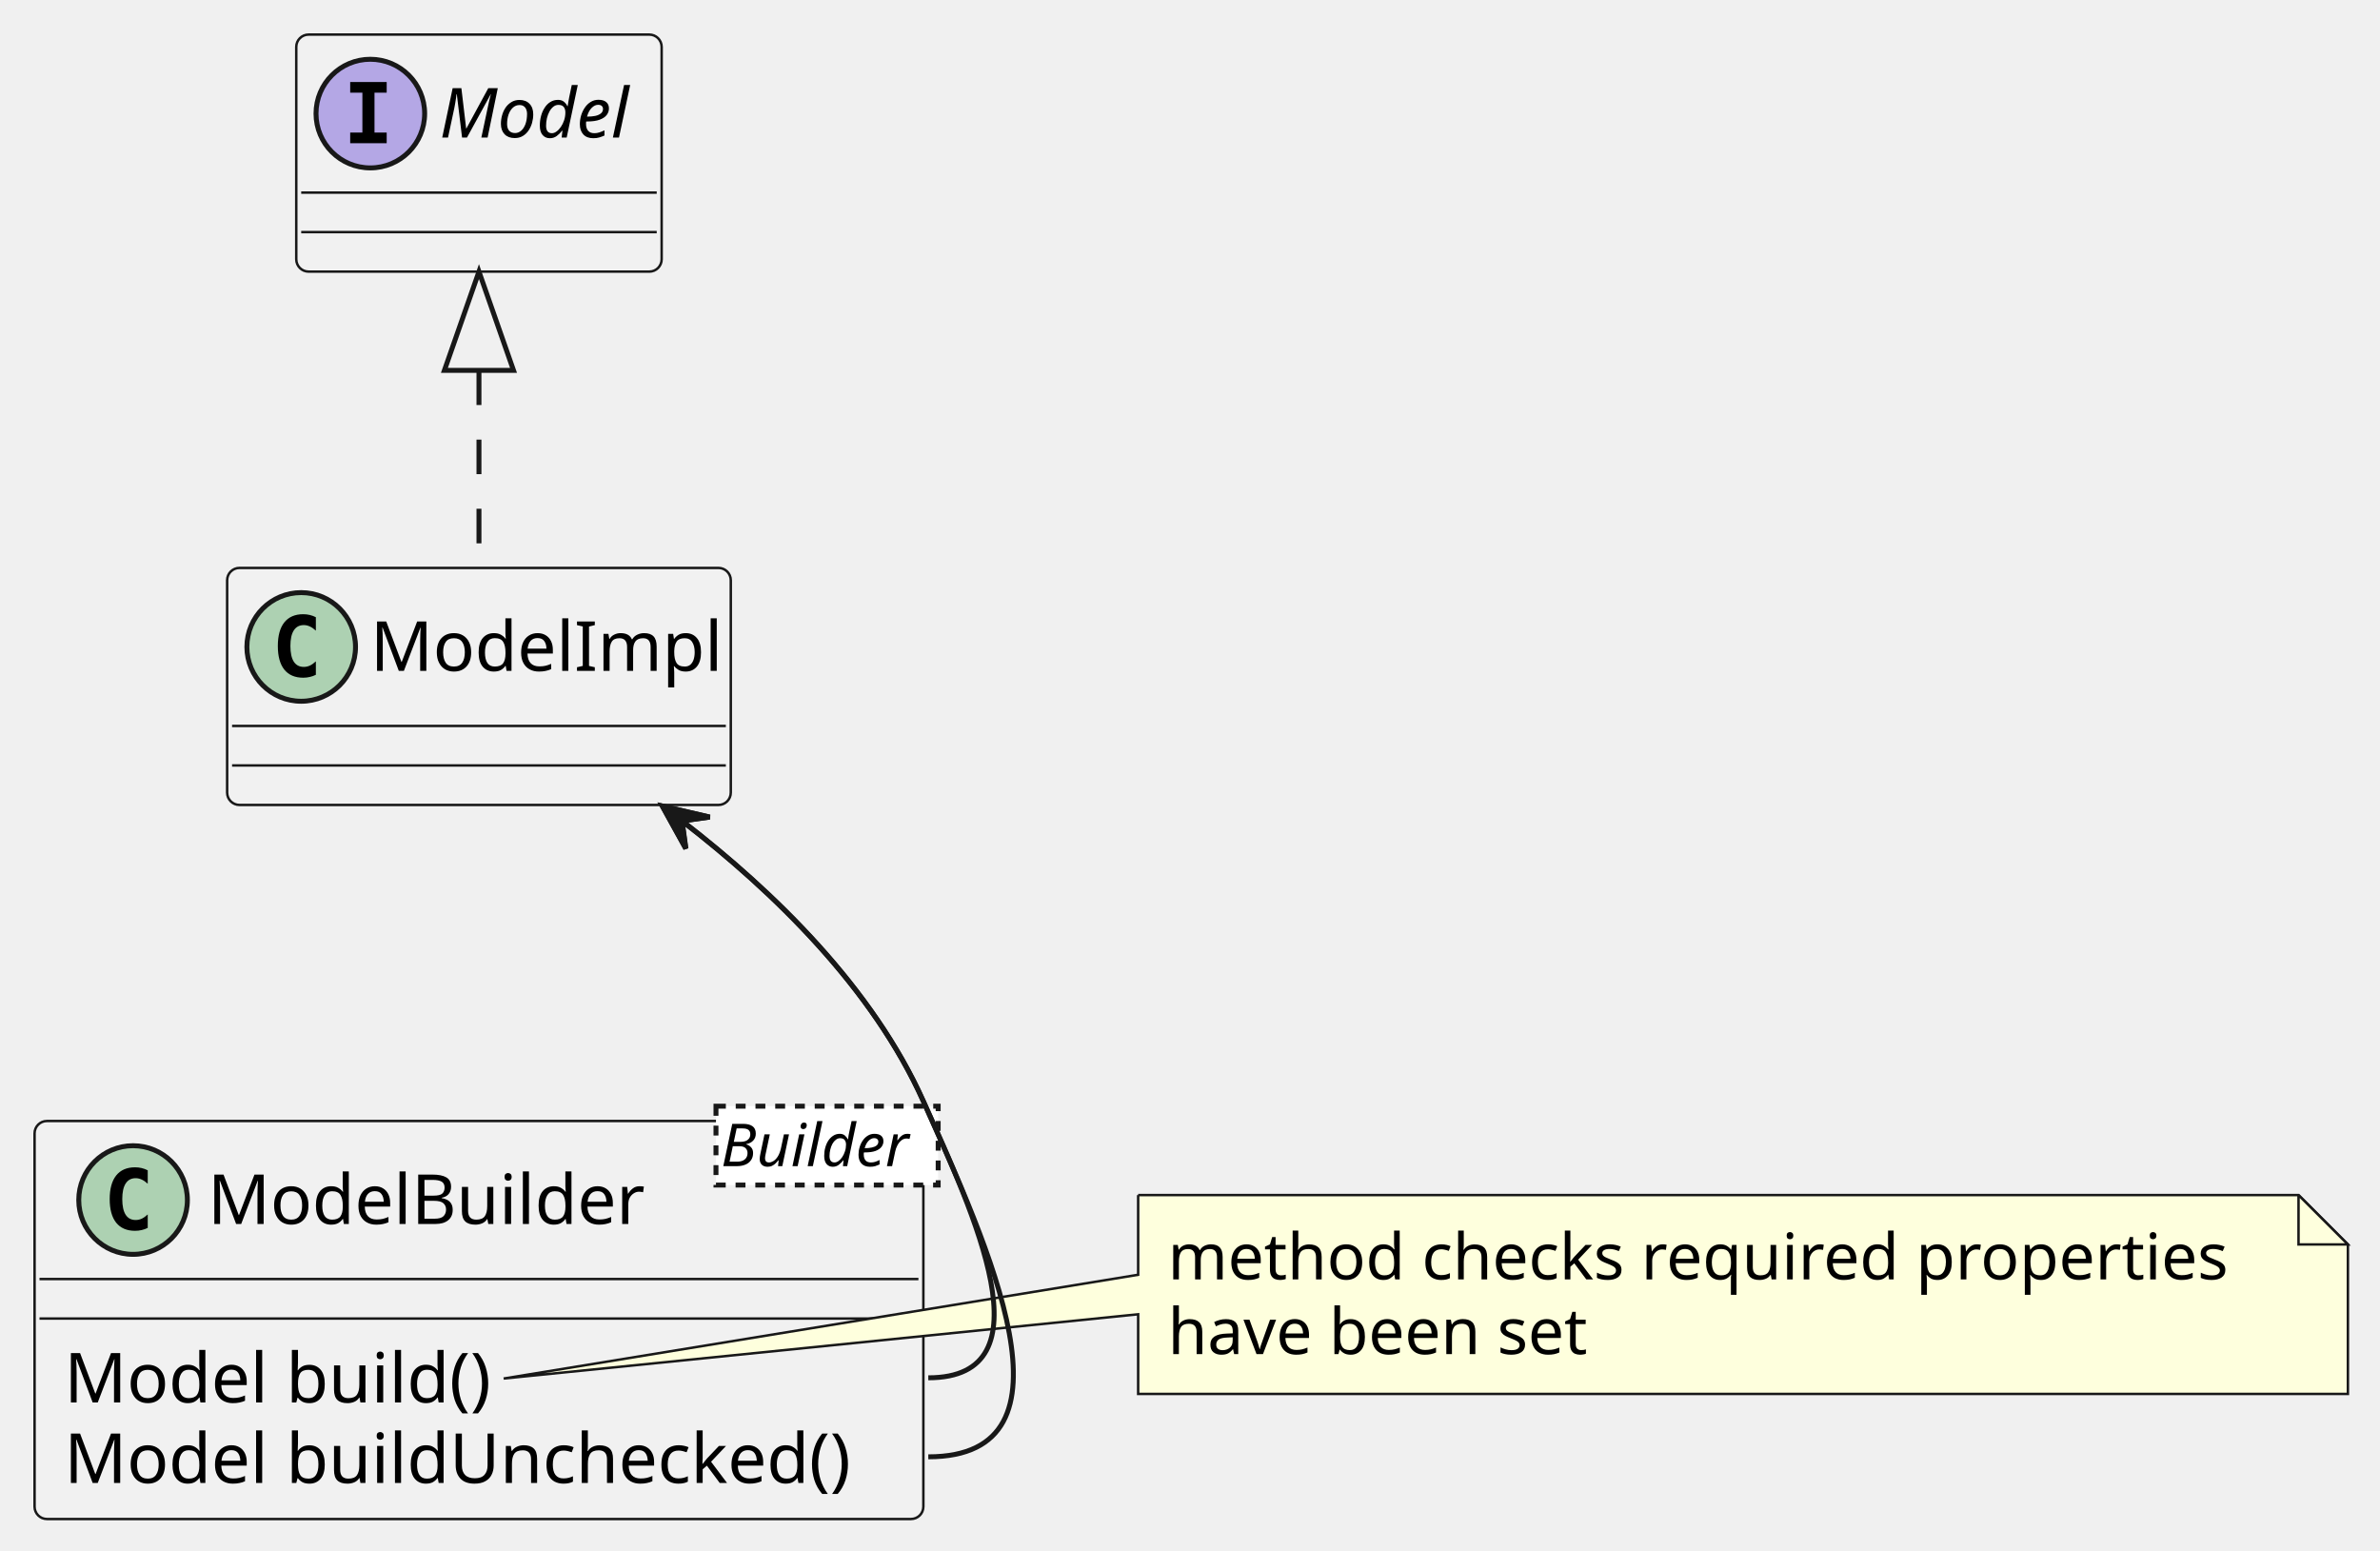
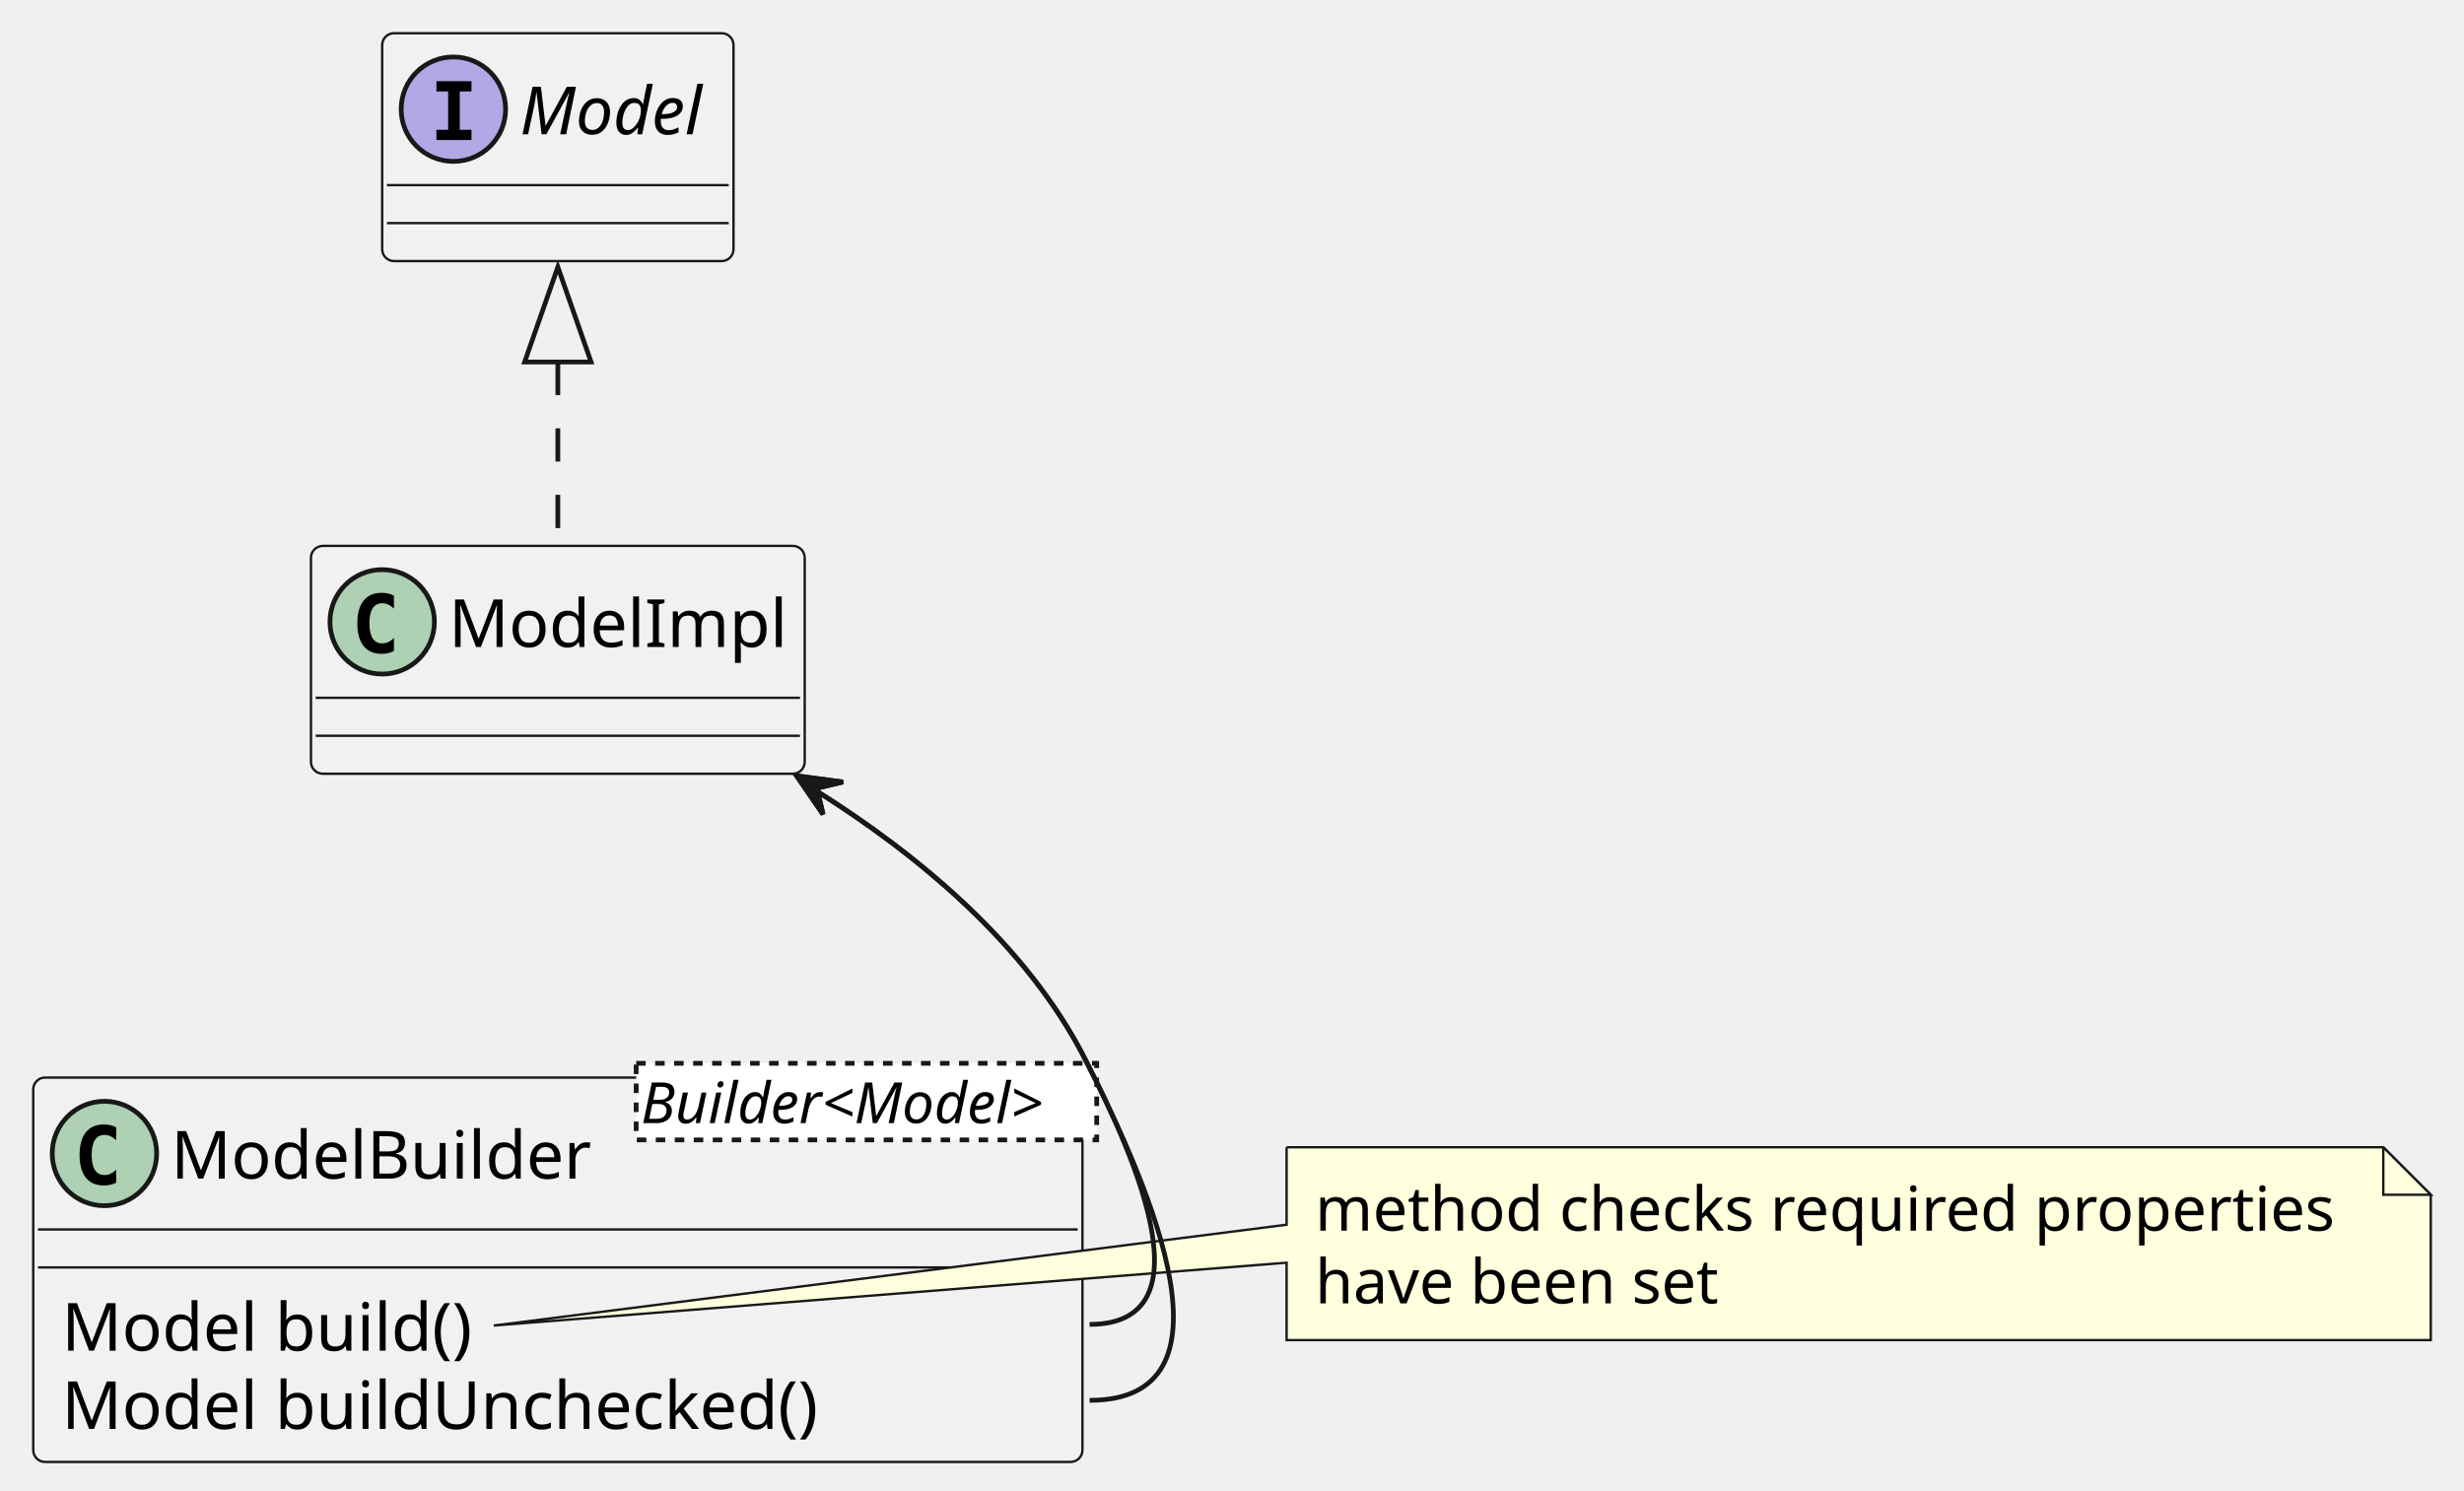
- <svg xmlns="http://www.w3.org/2000/svg" contentStyleType="text/css" height="314px" preserveAspectRatio="none" style="width:482px;height:314px;background:#FFFFFF;" version="1.1" viewBox="0 0 482 314" width="482px" zoomAndPan="magnify">
+ <svg xmlns="http://www.w3.org/2000/svg" contentStyleType="text/css" height="314px" preserveAspectRatio="none" style="width:519px;height:314px;background:#FFFFFF;" version="1.1" viewBox="0 0 519 314" width="519px" zoomAndPan="magnify">
  <defs />
  <g>
    <g id="elem_Model">
-       <rect codeLine="1" fill="#F1F1F1" height="48" id="Model" rx="2.5" ry="2.5" style="stroke:#181818;stroke-width:0.5;" width="74" x="60" y="7" />
-       <ellipse cx="75" cy="23" fill="#B4A7E5" rx="11" ry="11" style="stroke:#181818;stroke-width:1.0;" />
-       <path d="M70.922,18.766 L70.922,16.609 L78.312,16.609 L78.312,18.766 L75.844,18.766 L75.844,26.844 L78.312,26.844 L78.312,29 L70.922,29 L70.922,26.844 L73.391,26.844 L73.391,18.766 L70.922,18.766 Z " fill="#000000" />
-       <text fill="#000000" font-family="sans-serif" font-size="14" font-style="italic" lengthAdjust="spacing" textLength="42" x="89" y="27.847">Model</text>
-       <line style="stroke:#181818;stroke-width:0.5;" x1="61" x2="133" y1="39" y2="39" />
-       <line style="stroke:#181818;stroke-width:0.5;" x1="61" x2="133" y1="47" y2="47" />
+       <rect codeLine="1" fill="#F1F1F1" height="48" id="Model" rx="2.5" ry="2.5" style="stroke:#181818;stroke-width:0.5;" width="74" x="80.5" y="7" />
+       <ellipse cx="95.5" cy="23" fill="#B4A7E5" rx="11" ry="11" style="stroke:#181818;stroke-width:1.0;" />
+       <path d="M91.928,19.265 L91.928,17.107 L99.307,17.107 L99.307,19.265 L96.842,19.265 L96.842,27.342 L99.307,27.342 L99.307,29.5 L91.928,29.5 L91.928,27.342 L94.393,27.342 L94.393,19.265 Z " fill="#000000" />
+       <text fill="#000000" font-family="sans-serif" font-size="14" font-style="italic" lengthAdjust="spacing" textLength="42" x="109.5" y="28.291">Model</text>
+       <line style="stroke:#181818;stroke-width:0.5;" x1="81.5" x2="153.5" y1="39" y2="39" />
+       <line style="stroke:#181818;stroke-width:0.5;" x1="81.5" x2="153.5" y1="47" y2="47" />
    </g>
    <g id="elem_ModelImpl">
-       <rect codeLine="2" fill="#F1F1F1" height="48" id="ModelImpl" rx="2.5" ry="2.5" style="stroke:#181818;stroke-width:0.5;" width="102" x="46" y="115" />
-       <ellipse cx="61" cy="131" fill="#ADD1B2" rx="11" ry="11" style="stroke:#181818;stroke-width:1.0;" />
-       <path d="M63.969,136.641 Q63.391,136.938 62.75,137.078 Q62.109,137.234 61.406,137.234 Q58.906,137.234 57.578,135.594 Q56.266,133.938 56.266,130.812 Q56.266,127.688 57.578,126.031 Q58.906,124.375 61.406,124.375 Q62.109,124.375 62.75,124.531 Q63.406,124.688 63.969,124.984 L63.969,127.703 Q63.344,127.125 62.75,126.859 Q62.156,126.578 61.531,126.578 Q60.188,126.578 59.5,127.656 Q58.812,128.719 58.812,130.812 Q58.812,132.906 59.5,133.984 Q60.188,135.047 61.531,135.047 Q62.156,135.047 62.75,134.781 Q63.344,134.5 63.969,133.922 L63.969,136.641 Z " fill="#000000" />
-       <text fill="#000000" font-family="sans-serif" font-size="14" lengthAdjust="spacing" textLength="70" x="75" y="135.847">ModelImpl</text>
-       <line style="stroke:#181818;stroke-width:0.5;" x1="47" x2="147" y1="147" y2="147" />
-       <line style="stroke:#181818;stroke-width:0.5;" x1="47" x2="147" y1="155" y2="155" />
+       <rect codeLine="2" fill="#F1F1F1" height="48" id="ModelImpl" rx="2.5" ry="2.5" style="stroke:#181818;stroke-width:0.5;" width="104" x="65.5" y="115" />
+       <ellipse cx="80.5" cy="131" fill="#ADD1B2" rx="11" ry="11" style="stroke:#181818;stroke-width:1.0;" />
+       <path d="M82.973,137.143 Q82.392,137.442 81.753,137.591 Q81.114,137.741 80.408,137.741 Q77.901,137.741 76.582,136.089 Q75.262,134.437 75.262,131.316 Q75.262,128.186 76.582,126.535 Q77.901,124.883 80.408,124.883 Q81.114,124.883 81.761,125.032 Q82.409,125.182 82.973,125.481 L82.973,128.203 Q82.342,127.622 81.749,127.352 Q81.155,127.082 80.524,127.082 Q79.18,127.082 78.495,128.149 Q77.81,129.216 77.81,131.316 Q77.81,133.408 78.495,134.474 Q79.18,135.541 80.524,135.541 Q81.155,135.541 81.749,135.271 Q82.342,135.001 82.973,134.42 Z " fill="#000000" />
+       <text fill="#000000" font-family="sans-serif" font-size="14" lengthAdjust="spacing" textLength="72" x="94.5" y="136.291">ModelImpl</text>
+       <line style="stroke:#181818;stroke-width:0.5;" x1="66.5" x2="168.5" y1="147" y2="147" />
+       <line style="stroke:#181818;stroke-width:0.5;" x1="66.5" x2="168.5" y1="155" y2="155" />
    </g>
    <g id="elem_ModelBuilder">
-       <rect codeLine="3" fill="#F1F1F1" height="80.594" id="ModelBuilder" rx="2.5" ry="2.5" style="stroke:#181818;stroke-width:0.5;" width="180" x="7" y="227" />
-       <ellipse cx="26.95" cy="243" fill="#ADD1B2" rx="11" ry="11" style="stroke:#181818;stroke-width:1.0;" />
-       <path d="M29.919,248.641 Q29.341,248.938 28.7,249.078 Q28.059,249.234 27.356,249.234 Q24.856,249.234 23.528,247.594 Q22.216,245.938 22.216,242.812 Q22.216,239.688 23.528,238.031 Q24.856,236.375 27.356,236.375 Q28.059,236.375 28.7,236.531 Q29.356,236.688 29.919,236.984 L29.919,239.703 Q29.294,239.125 28.7,238.859 Q28.106,238.578 27.481,238.578 Q26.137,238.578 25.45,239.656 Q24.762,240.719 24.762,242.812 Q24.762,244.906 25.45,245.984 Q26.137,247.047 27.481,247.047 Q28.106,247.047 28.7,246.781 Q29.294,246.5 29.919,245.922 L29.919,248.641 Z " fill="#000000" />
-       <text fill="#000000" font-family="sans-serif" font-size="14" lengthAdjust="spacing" textLength="90" x="42.05" y="247.847">ModelBuilder</text>
-       <rect fill="#FFFFFF" height="15.969" style="stroke:#181818;stroke-width:1.0;stroke-dasharray:2.0,2.0;" width="45" x="145" y="224" />
-       <text fill="#000000" font-family="sans-serif" font-size="12" font-style="italic" lengthAdjust="spacing" textLength="43" x="146" y="236.139">Builder</text>
-       <line style="stroke:#181818;stroke-width:0.5;" x1="8" x2="186" y1="259" y2="259" />
-       <line style="stroke:#181818;stroke-width:0.5;" x1="8" x2="186" y1="267" y2="267" />
-       <text fill="#000000" font-family="sans-serif" font-size="14" lengthAdjust="spacing" textLength="89" x="13" y="283.995">Model build()</text>
-       <text fill="#000000" font-family="sans-serif" font-size="14" lengthAdjust="spacing" textLength="168" x="13" y="300.292">Model buildUnchecked()</text>
+       <rect codeLine="3" fill="#F1F1F1" height="80.977" id="ModelBuilder" rx="2.5" ry="2.5" style="stroke:#181818;stroke-width:0.5;" width="221" x="7" y="227" />
+       <ellipse cx="22" cy="243" fill="#ADD1B2" rx="11" ry="11" style="stroke:#181818;stroke-width:1.0;" />
+       <path d="M24.473,249.143 Q23.892,249.442 23.253,249.591 Q22.614,249.741 21.908,249.741 Q19.401,249.741 18.081,248.089 Q16.762,246.437 16.762,243.316 Q16.762,240.186 18.081,238.535 Q19.401,236.883 21.908,236.883 Q22.614,236.883 23.261,237.032 Q23.909,237.182 24.473,237.481 L24.473,240.203 Q23.842,239.622 23.249,239.352 Q22.655,239.083 22.024,239.083 Q20.68,239.083 19.995,240.149 Q19.31,241.216 19.31,243.316 Q19.31,245.408 19.995,246.474 Q20.68,247.541 22.024,247.541 Q22.655,247.541 23.249,247.271 Q23.842,247.001 24.473,246.42 Z " fill="#000000" />
+       <text fill="#000000" font-family="sans-serif" font-size="14" lengthAdjust="spacing" textLength="90" x="36" y="248.291">ModelBuilder</text>
+       <rect fill="#FFFFFF" height="16.133" style="stroke:#181818;stroke-width:1.0;stroke-dasharray:2.0,2.0;" width="97" x="134" y="224" />
+       <text fill="#000000" font-family="sans-serif" font-size="12" font-style="italic" lengthAdjust="spacing" textLength="95" x="135" y="236.602">Builder&lt;Model&gt;</text>
+       <line style="stroke:#181818;stroke-width:0.5;" x1="8" x2="227" y1="259" y2="259" />
+       <line style="stroke:#181818;stroke-width:0.5;" x1="8" x2="227" y1="267" y2="267" />
+       <text fill="#000000" font-family="sans-serif" font-size="14" lengthAdjust="spacing" textLength="91" x="13" y="284.535">Model build()</text>
+       <text fill="#000000" font-family="sans-serif" font-size="14" lengthAdjust="spacing" textLength="166" x="13" y="301.023">Model buildUnchecked()</text>
    </g>
-     <path d="M230.5,242 L230.5,258.133 L102,279.148 L230.5,266.133 L230.5,282.266 A0,0 0 0 0 230.5,282.266 L475.5,282.266 A0,0 0 0 0 475.5,282.266 L475.5,252 L465.5,242 L230.5,242 A0,0 0 0 0 230.5,242 " fill="#FEFFDD" style="stroke:#181818;stroke-width:0.5;" />
-     <path d="M465.5,242 L465.5,252 L475.5,252 L465.5,242 " fill="#FEFFDD" style="stroke:#181818;stroke-width:0.5;" />
-     <text fill="#000000" font-family="sans-serif" font-size="13" lengthAdjust="spacing" textLength="224" x="236.5" y="259.067">method checks required properties</text>
-     <text fill="#000000" font-family="sans-serif" font-size="13" lengthAdjust="spacing" textLength="91" x="236.5" y="274.2">have been set</text>
+     <path d="M271,241.69 L271,258 L104,279.244 L271,266 L271,282.311 A0,0 0 0 0 271,282.311 L512,282.311 A0,0 0 0 0 512,282.311 L512,251.69 L502,241.69 L271,241.69 A0,0 0 0 0 271,241.69 " fill="#FEFFDD" style="stroke:#181818;stroke-width:0.5;" />
+     <path d="M502,241.69 L502,251.69 L512,251.69 L502,241.69 " fill="#FEFFDD" style="stroke:#181818;stroke-width:0.5;" />
+     <text fill="#000000" font-family="sans-serif" font-size="13" lengthAdjust="spacing" textLength="220" x="277" y="259.258">method checks required properties</text>
+     <text fill="#000000" font-family="sans-serif" font-size="13" lengthAdjust="spacing" textLength="86" x="277" y="274.569">have been set</text>
    <g id="link_Model_ModelImpl">
-       <path d="M97,75.02 C97,88.58 97,103.04 97,114.68 " fill="none" id="Model-backto-ModelImpl" style="stroke:#181818;stroke-width:1.0;stroke-dasharray:7.0,7.0;" />
-       <polygon fill="none" points="90,75,97,55,104,75,90,75" style="stroke:#181818;stroke-width:1.0;" />
+       <path d="M117.5,76.24 C117.5,89.48 117.5,103.48 117.5,114.79 " fill="none" id="Model-backto-ModelImpl" style="stroke:#181818;stroke-width:1.0;stroke-dasharray:7.0,7.0;" />
+       <polygon fill="none" points="110.5,76.26,117.5,56.26,124.5,76.26,110.5,76.26" style="stroke:#181818;stroke-width:1.0;" />
    </g>
    <g id="link_ModelImpl_ModelBuilder">
-       <path codeLine="10" d="M138.28,166.38 C156.78,180.67 176.72,200.1 187,223 C197.19,245.71 212.89,279 188,279 " fill="none" id="ModelImpl-backto-ModelBuilder" style="stroke:#181818;stroke-width:1.0;" />
-       <polygon fill="#181818" points="134.11,163.23,138.875,171.849,138.098,166.246,143.701,165.468,134.11,163.23" style="stroke:#181818;stroke-width:1.0;" />
+       <path codeLine="10" d="M171.68,166.46 C193.42,180.12 216.21,199.01 228.5,223 C239.85,245.16 254.39,279 229.5,279 " fill="none" id="ModelImpl-backto-ModelBuilder" style="stroke:#181818;stroke-width:1.0;" />
+       <polygon fill="#181818" points="167.76,163.45,173.348,171.56,172.025,166.06,177.524,164.737,167.76,163.45" style="stroke:#181818;stroke-width:1.0;" />
    </g>
    <g id="link_ModelImpl_ModelBuilder">
-       <path codeLine="11" d="M138.32,166.36 C156.83,180.65 176.77,200.08 187,223 C200.05,252.22 220,295 188,295 " fill="none" id="ModelImpl-backto-ModelBuilder-1" style="stroke:#181818;stroke-width:1.0;" />
-       <polygon fill="#181818" points="134.15,163.21,138.916,171.829,138.138,166.226,143.741,165.448,134.15,163.21" style="stroke:#181818;stroke-width:1.0;" />
+       <path codeLine="11" d="M171.72,166.44 C193.48,180.09 216.26,198.98 228.5,223 C243.03,251.51 261.5,295 229.5,295 " fill="none" id="ModelImpl-backto-ModelBuilder-1" style="stroke:#181818;stroke-width:1.0;" />
+       <polygon fill="#181818" points="167.81,163.43,173.386,171.548,172.071,166.047,177.572,164.731,167.81,163.43" style="stroke:#181818;stroke-width:1.0;" />
    </g>
  </g>
</svg>
